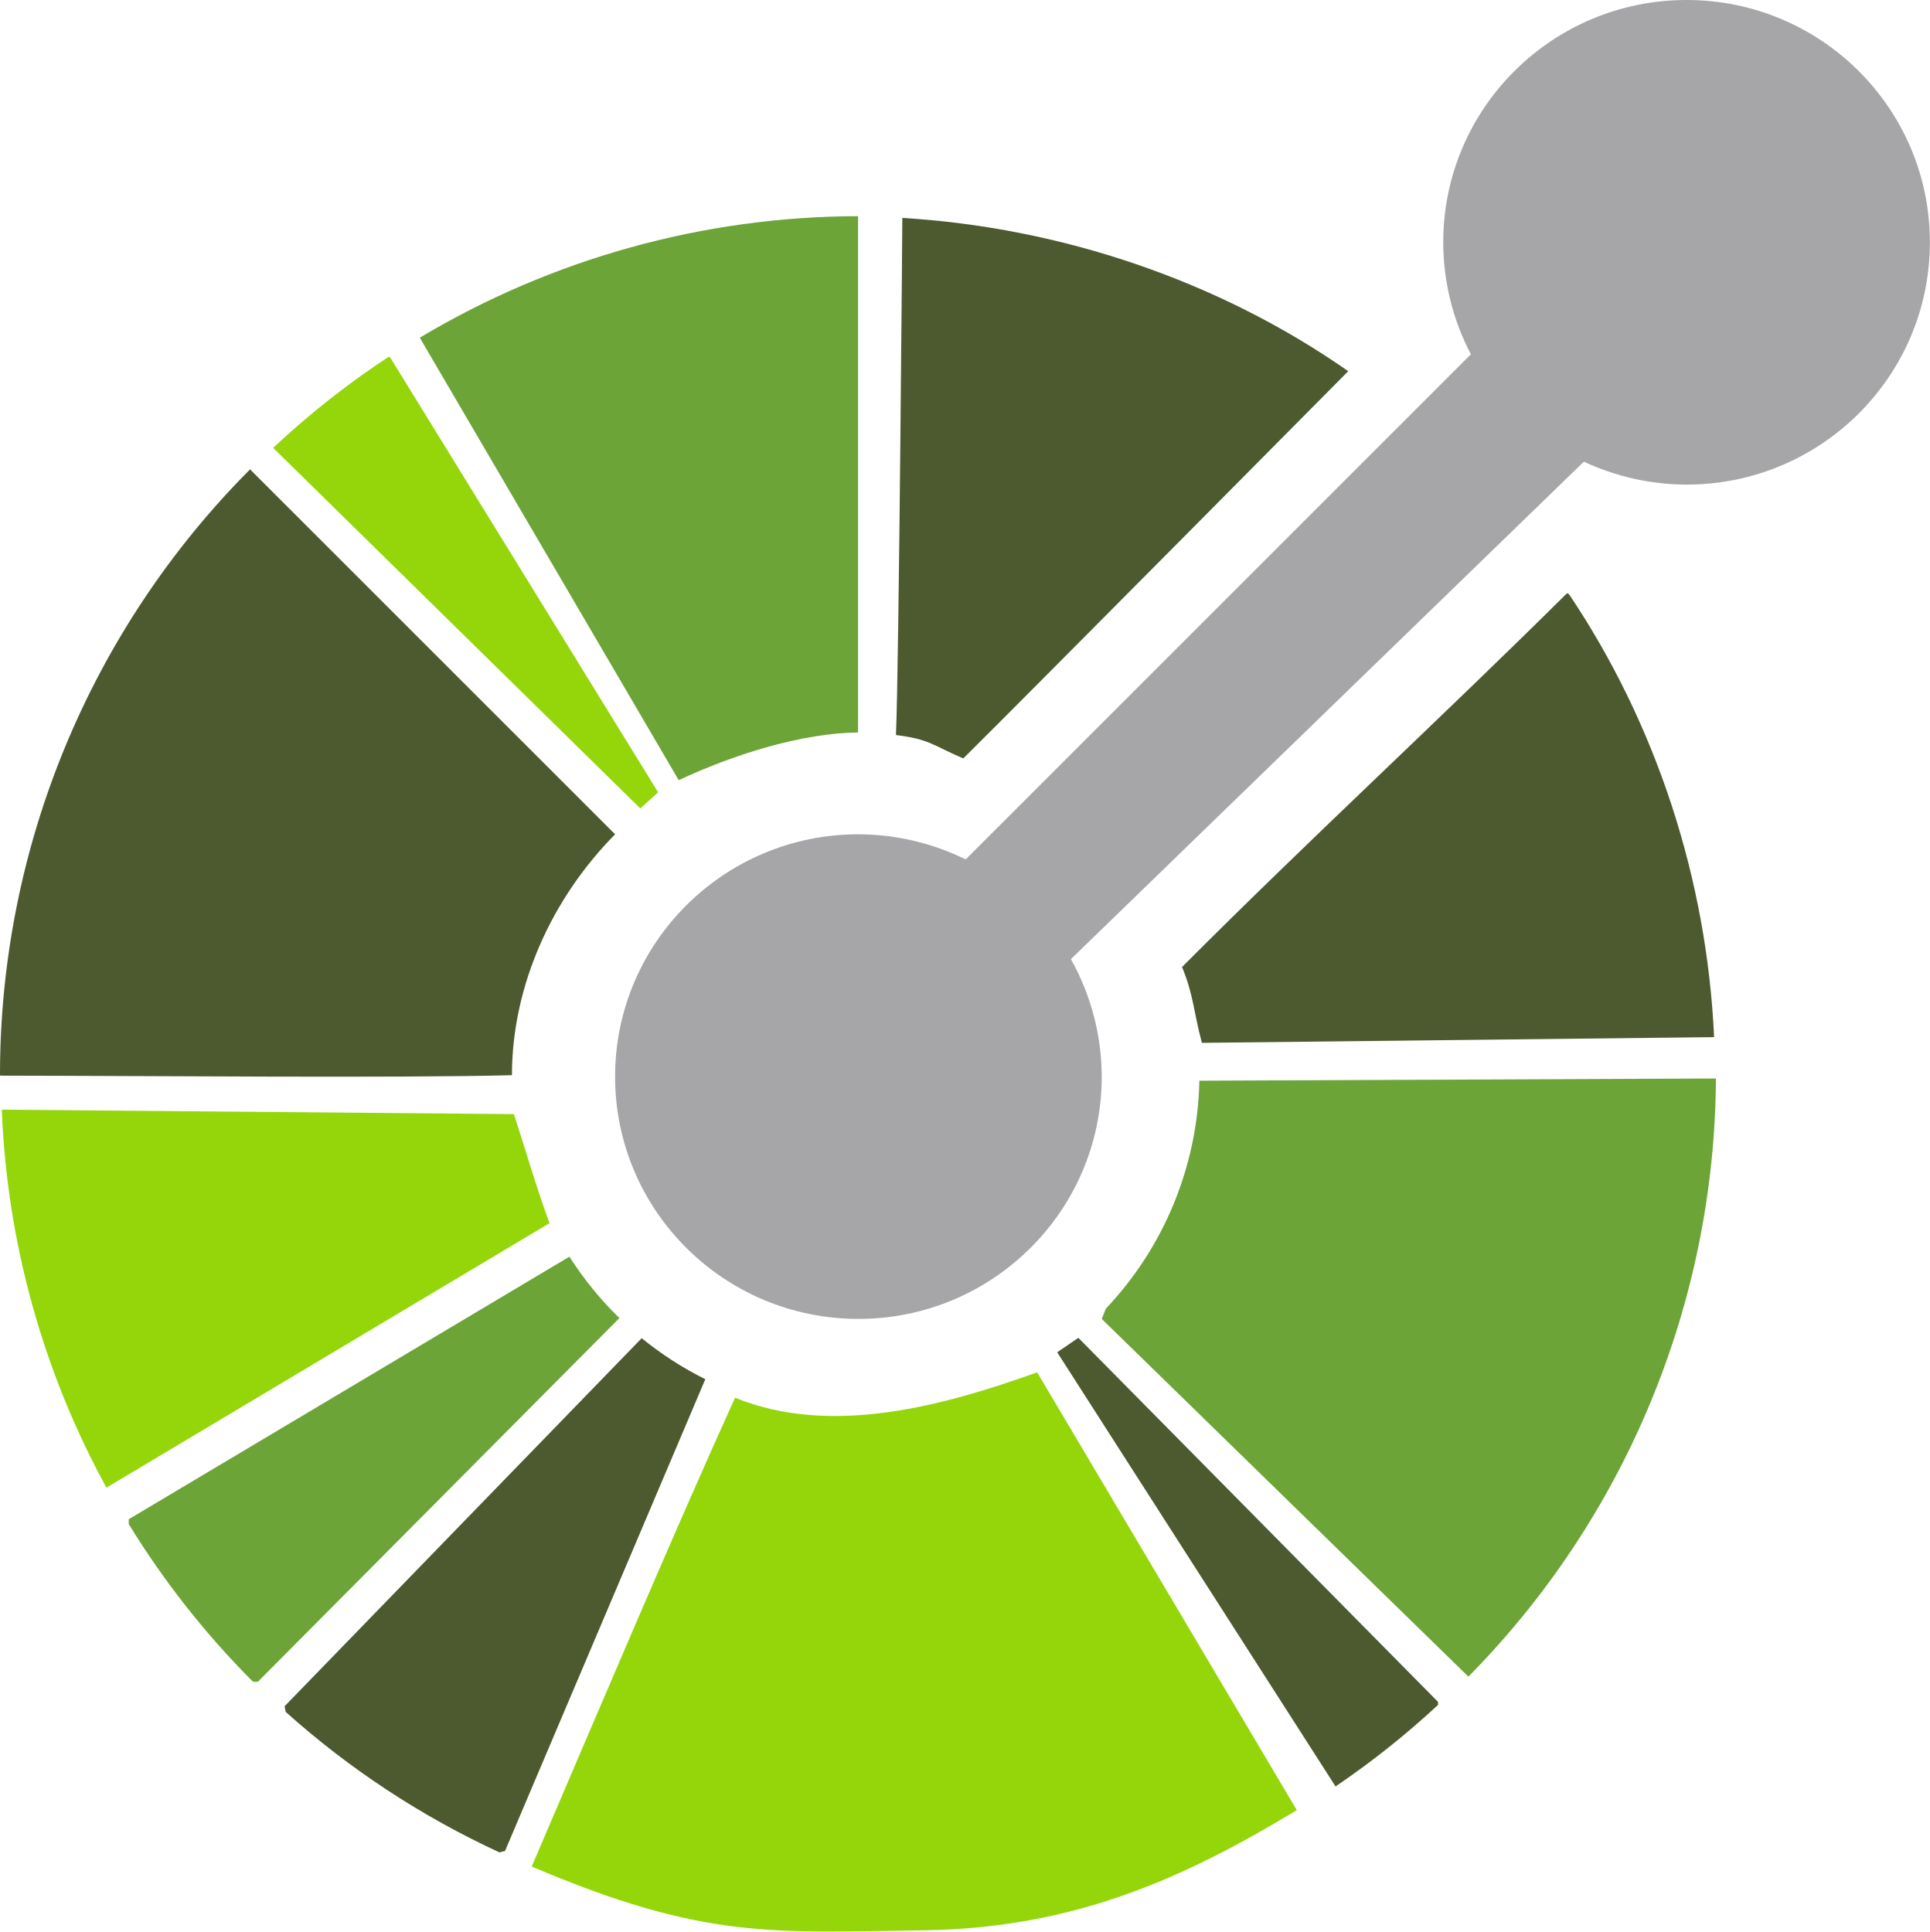
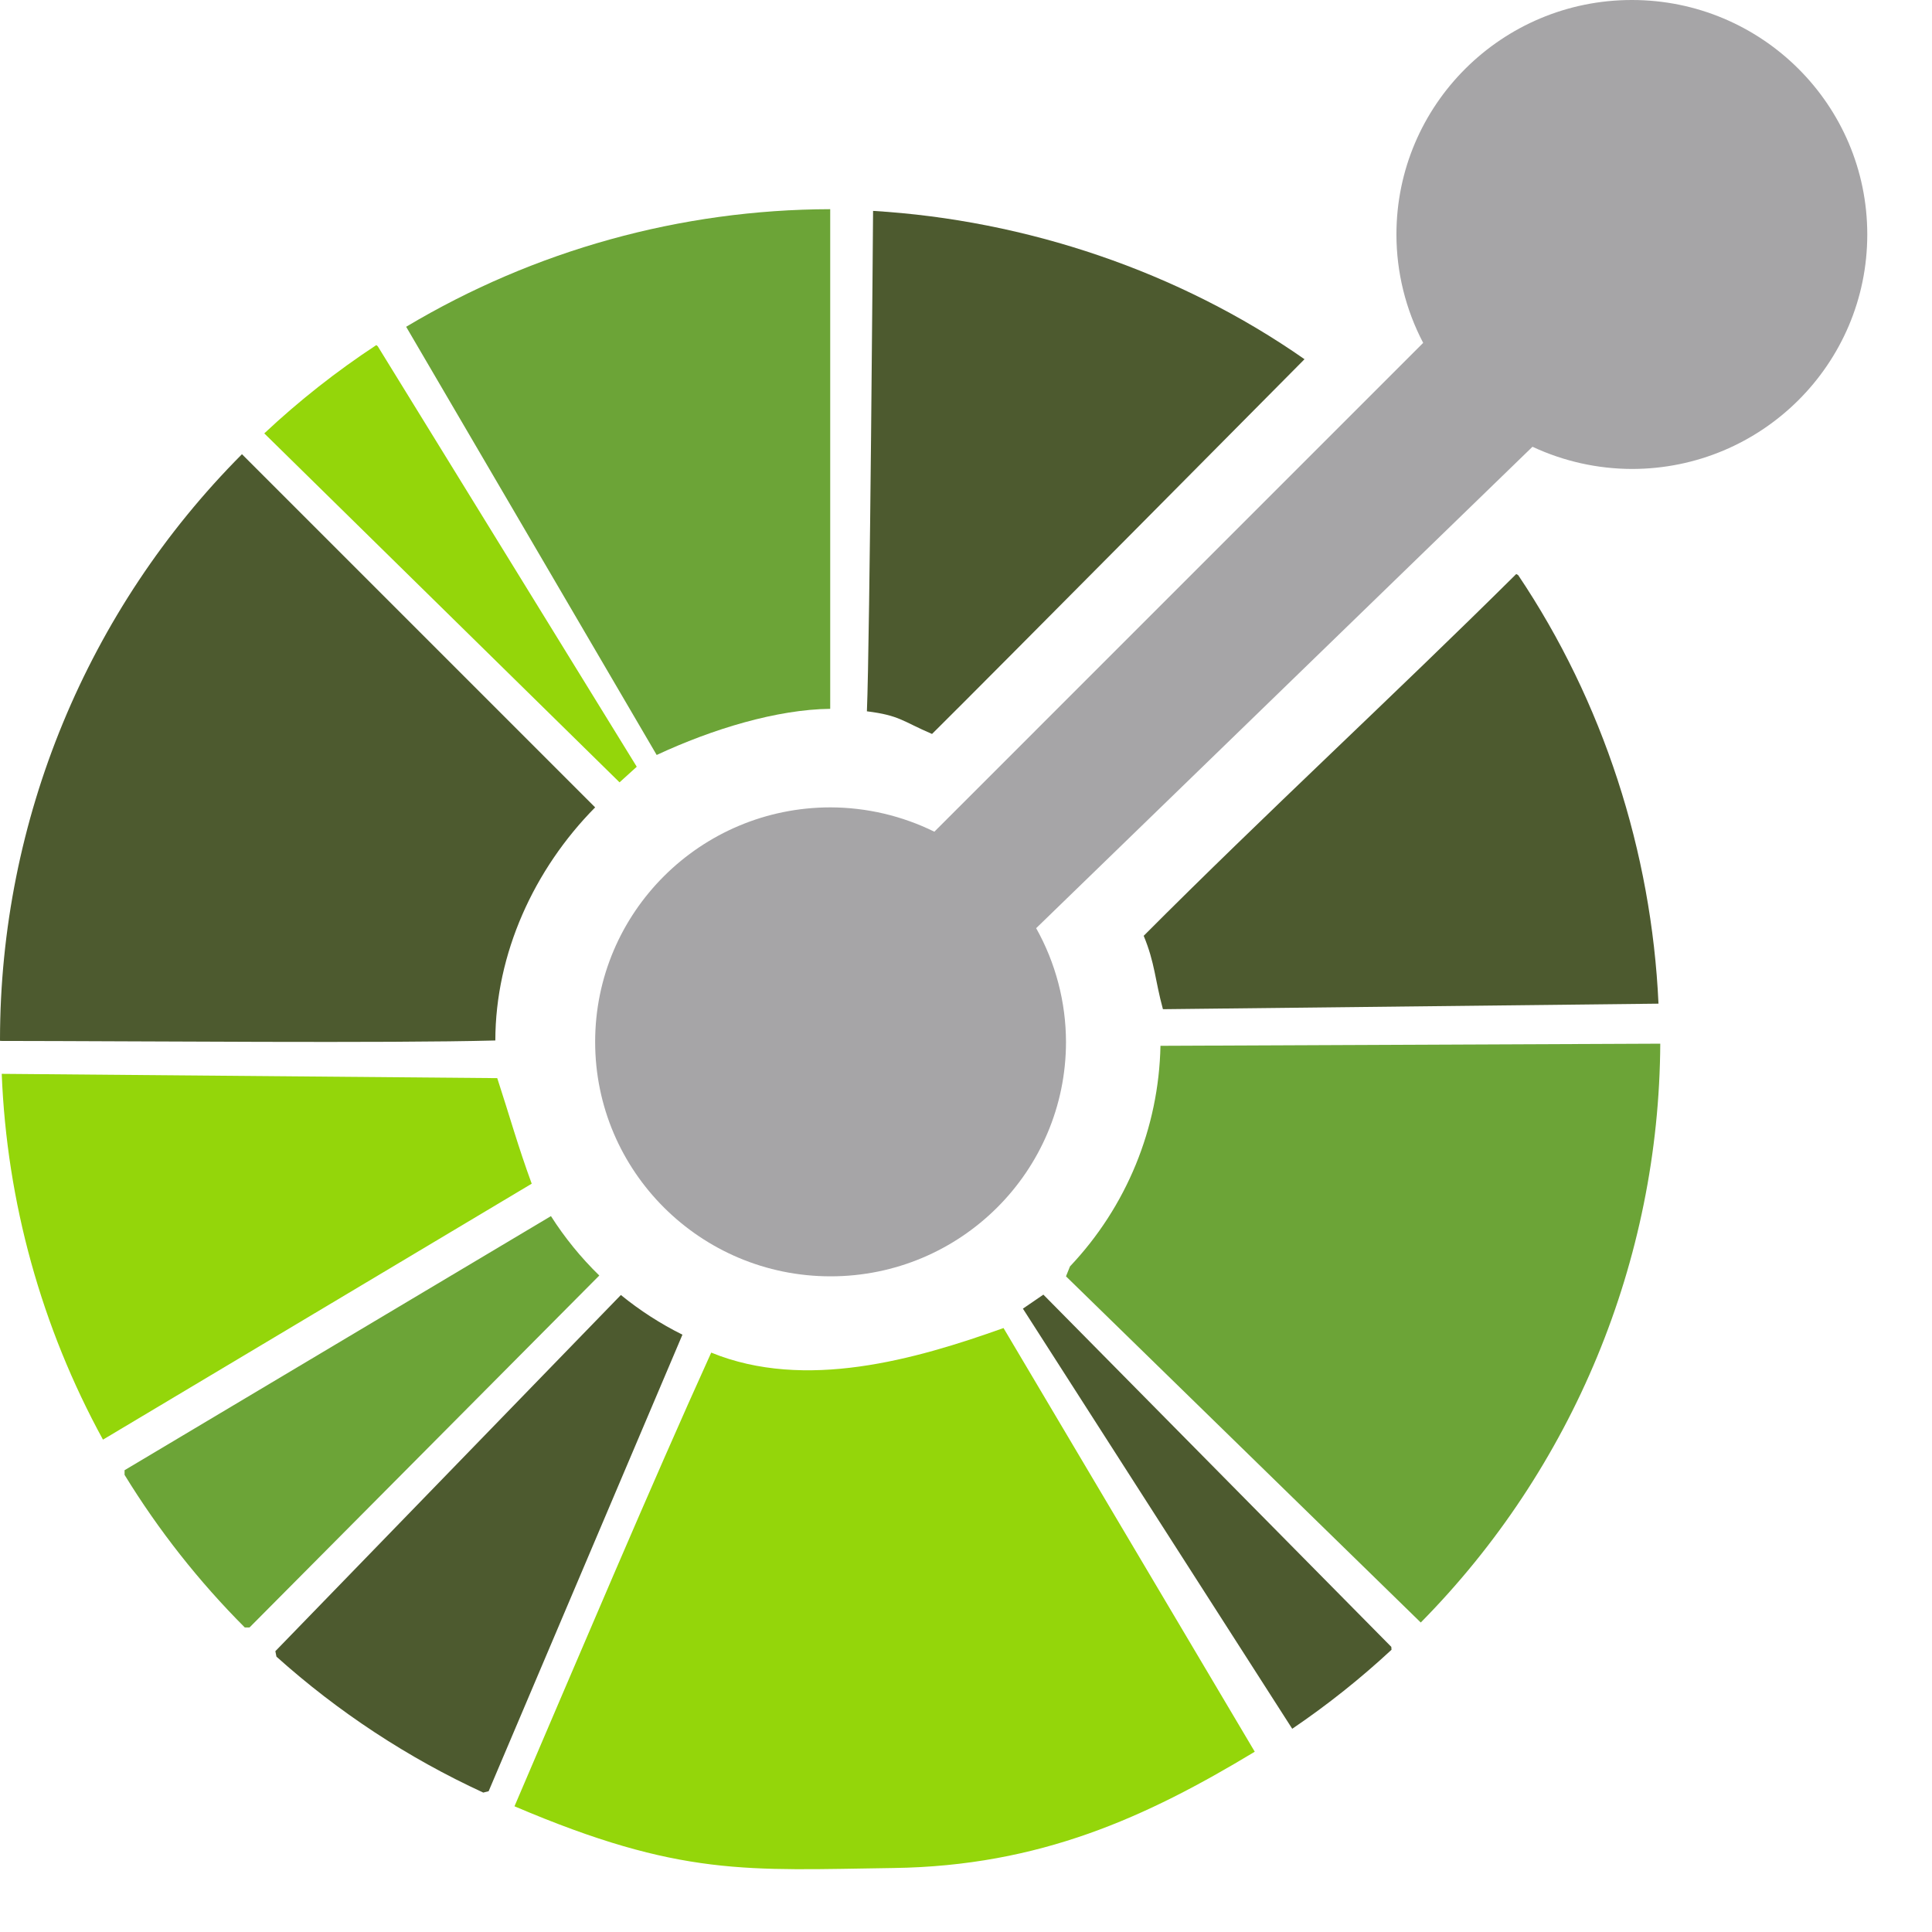
- <svg xmlns="http://www.w3.org/2000/svg" width="183.635" height="183.867">
+ <svg xmlns="http://www.w3.org/2000/svg" viewBox="0 0 190 190">
  <path d="M23.795 44.668A81.647 81.647 0 0 0 0 102.218l.008.151c14.347.016 37.932.24 48.705-.044.01-8.545 3.808-16.848 9.816-22.925z" fill="#4d5a2f" />
  <path d="M37.01 33.936a81.647 81.647 0 0 0-11.02 8.685l34.938 34.317 1.693-1.534-25.469-41.347z" fill="#94d60a" />
  <path d="M81.646 20.572a81.647 81.647 0 0 0-41.703 11.565l24.637 42.11c5.49-2.559 11.825-4.48 17.066-4.538z" fill="#6ca437" />
  <path d="M149.113 56.451c-12.083 11.99-24.62 23.525-36.638 35.58 1.11 2.672 1.102 4.314 1.892 7.217l48.735-.544c-.678-14.95-5.453-29.727-13.801-42.147z" fill="#4d5a2f" />
  <path d="M163.277 102.639l-49.152.21a32.51 32.51 0 0 1-8.898 21.694l-.393.977 34.889 34.044a81.647 81.647 0 0 0 23.554-56.925z" fill="#6ca437" />
  <path d="M102.609 127.319l-2.013 1.378 26.484 41.313h.008a81.646 81.646 0 0 0 9.758-7.766l-.02-.285z" fill="#4d5a2f" />
  <path d="M98.69 130.604c-8.7 3.11-19.519 6.185-28.746 2.416-5.777 12.715-13.255 30.399-19.348 44.617 16.345 6.963 22.866 6.273 37.28 6.07 14.415-.202 24.857-4.998 35.522-11.436L98.69 130.604z" fill="#94d60a" />
  <path d="M61.059 127.355L27.08 162.383l.106.537a81.647 81.647 0 0 0 20.341 13.37l.528-.136 19.058-44.896a32.51 32.51 0 0 1-6.054-3.903z" fill="#4d5a2f" />
  <path d="M54.182 119.596l-41.932 24.99v.457a81.647 81.647 0 0 0 11.826 15.01h.461l34.4-34.614a32.51 32.51 0 0 1-4.755-5.843z" fill="#6ca437" />
  <path d="M.17 105.605a81.647 81.647 0 0 0 9.957 35.975l42.164-25.172c-1.341-3.645-2.209-6.769-3.389-10.38z" fill="#94d60a" />
  <path d="M85.861 20.74s-.32 42.515-.607 49.213c3.234.405 3.477.973 6.406 2.227 5.55-5.487 36.63-36.854 36.63-36.854-12.353-8.636-27.384-13.684-42.429-14.586z" fill="#4d5a2f" />
  <path d="M160.482 0a23.152 23.06 0 0 0-23.152 23.06 23.152 23.06 0 0 0 2.63 10.659L91.888 81.793A23.152 23.06 0 0 0 81.682 79.4a23.152 23.06 0 0 0-23.153 23.059 23.152 23.06 0 0 0 23.153 23.06 23.152 23.06 0 0 0 23.152-23.06 23.152 23.06 0 0 0-2.934-11.178l48.81-47.345a23.152 23.06 0 0 0 9.772 2.183 23.152 23.06 0 0 0 23.153-23.058A23.152 23.06 0 0 0 160.482 0z" fill="#a6a5a7" />
</svg>
